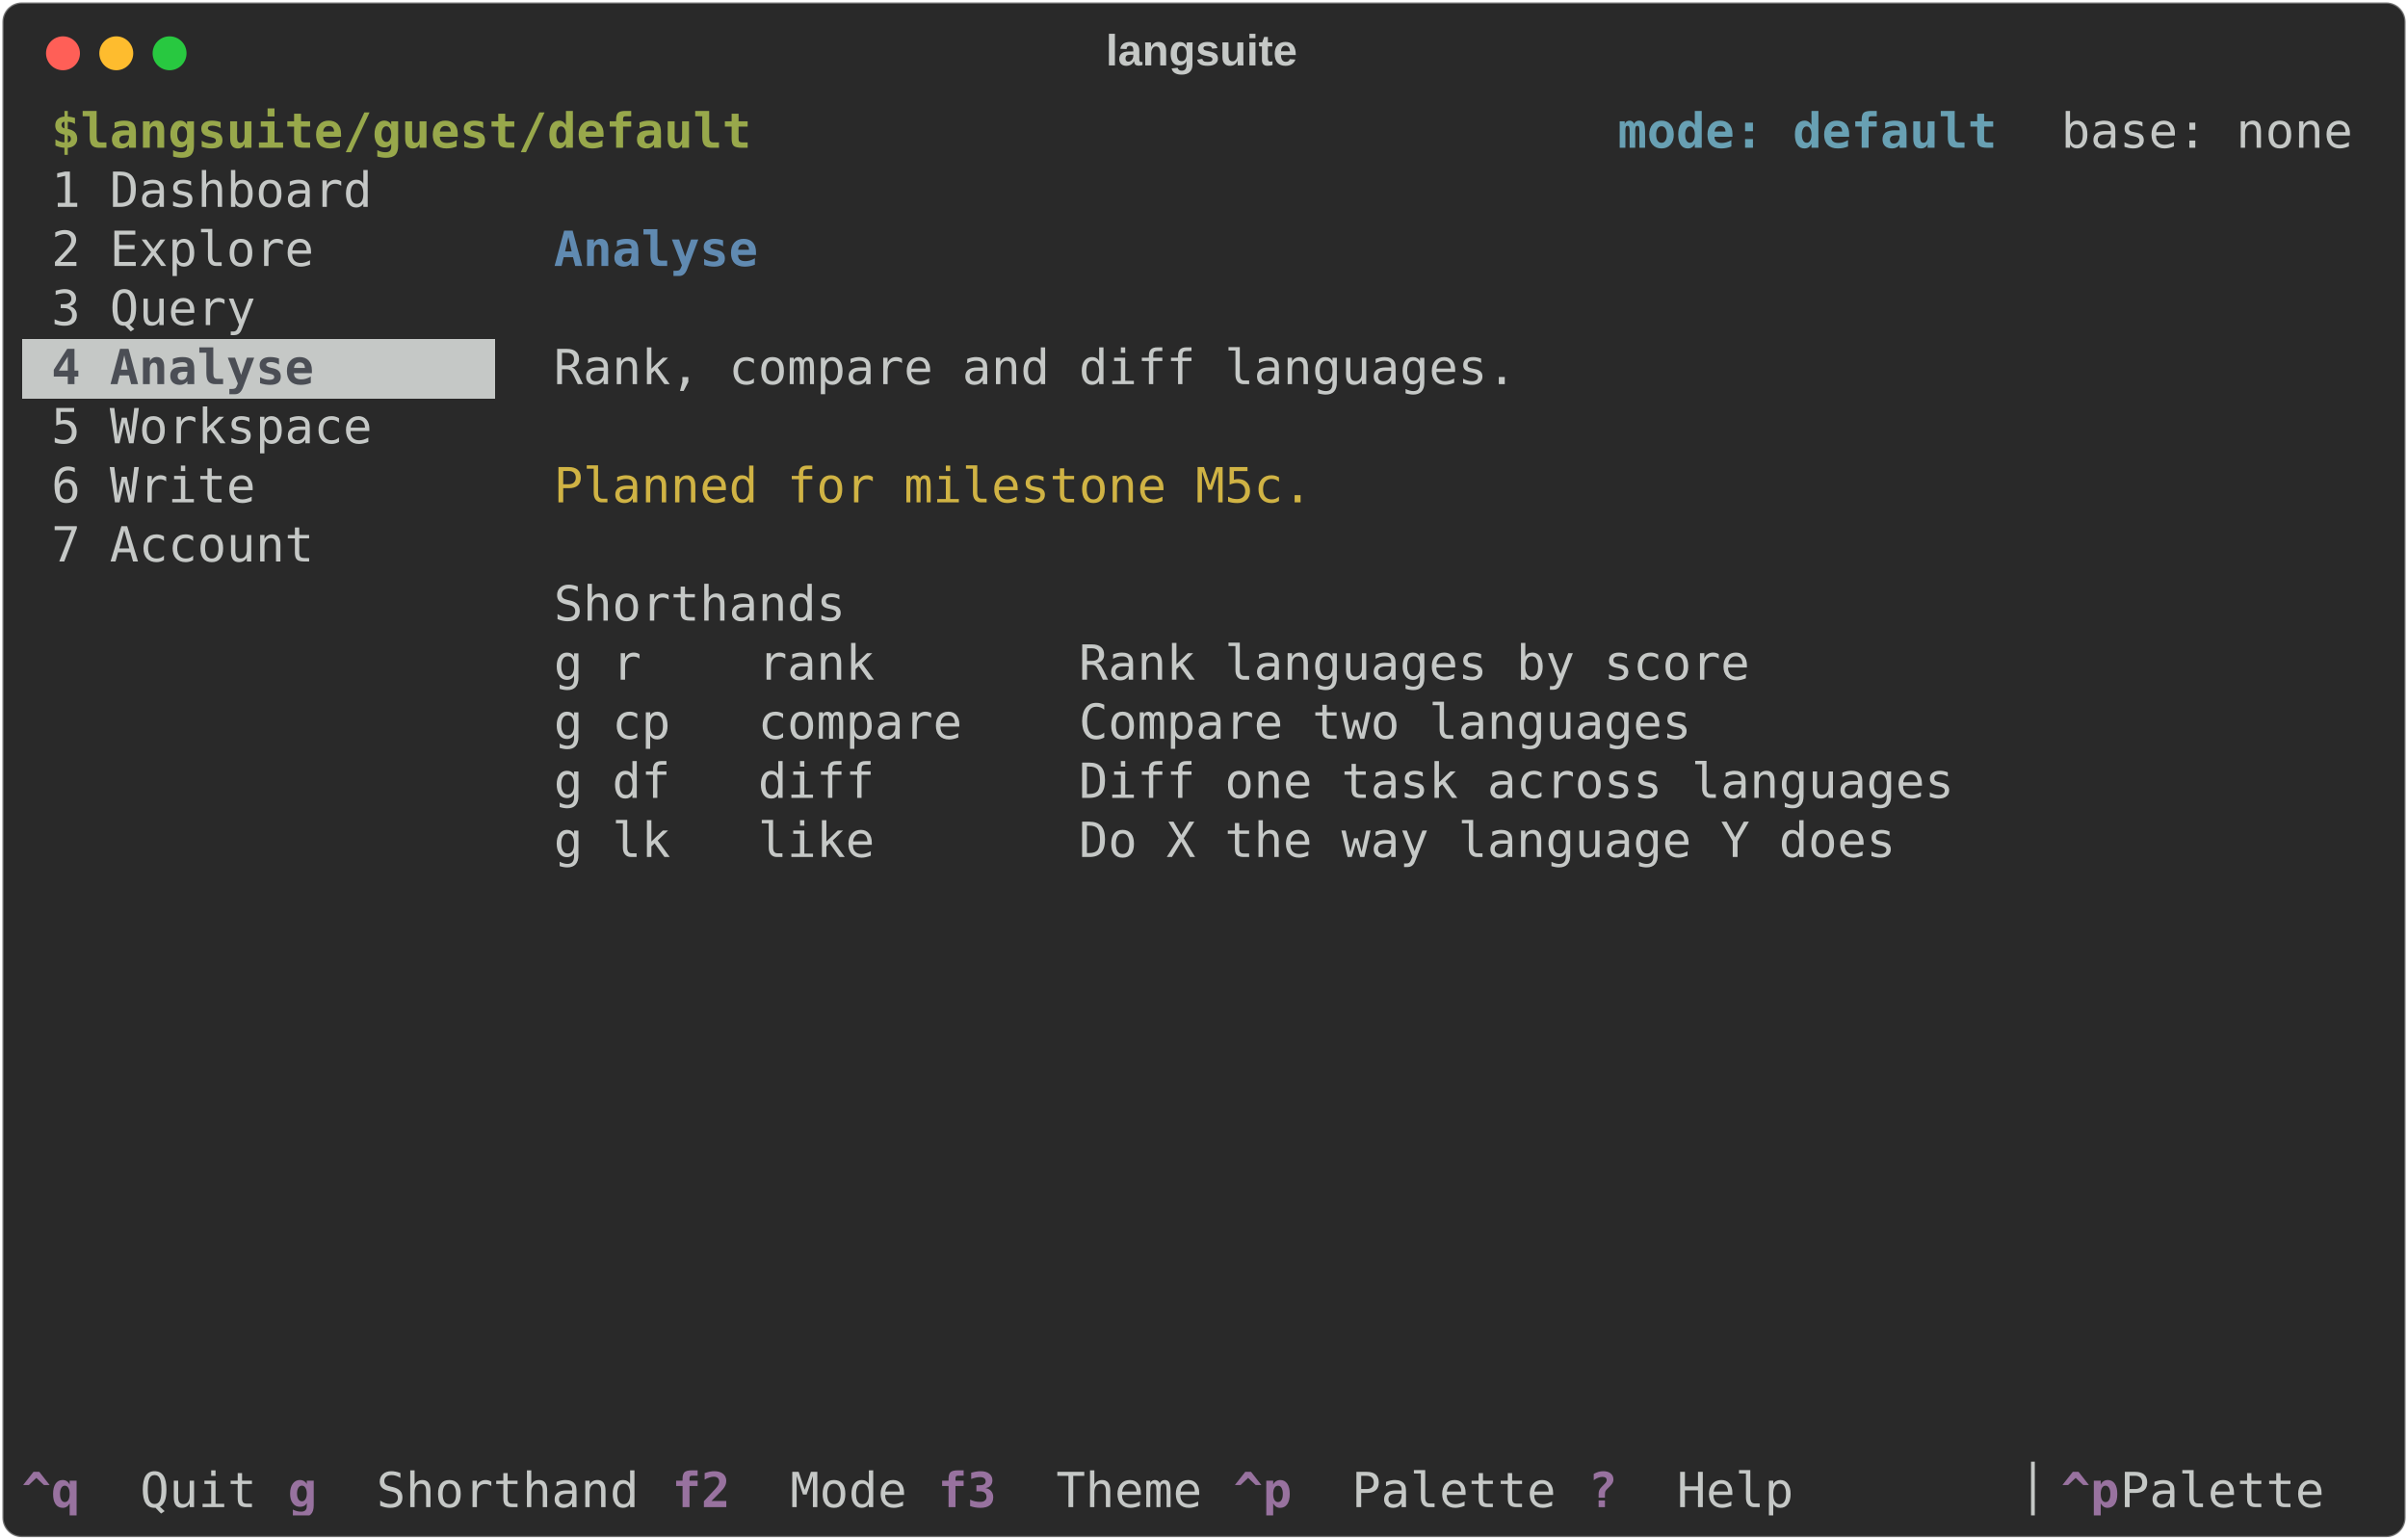
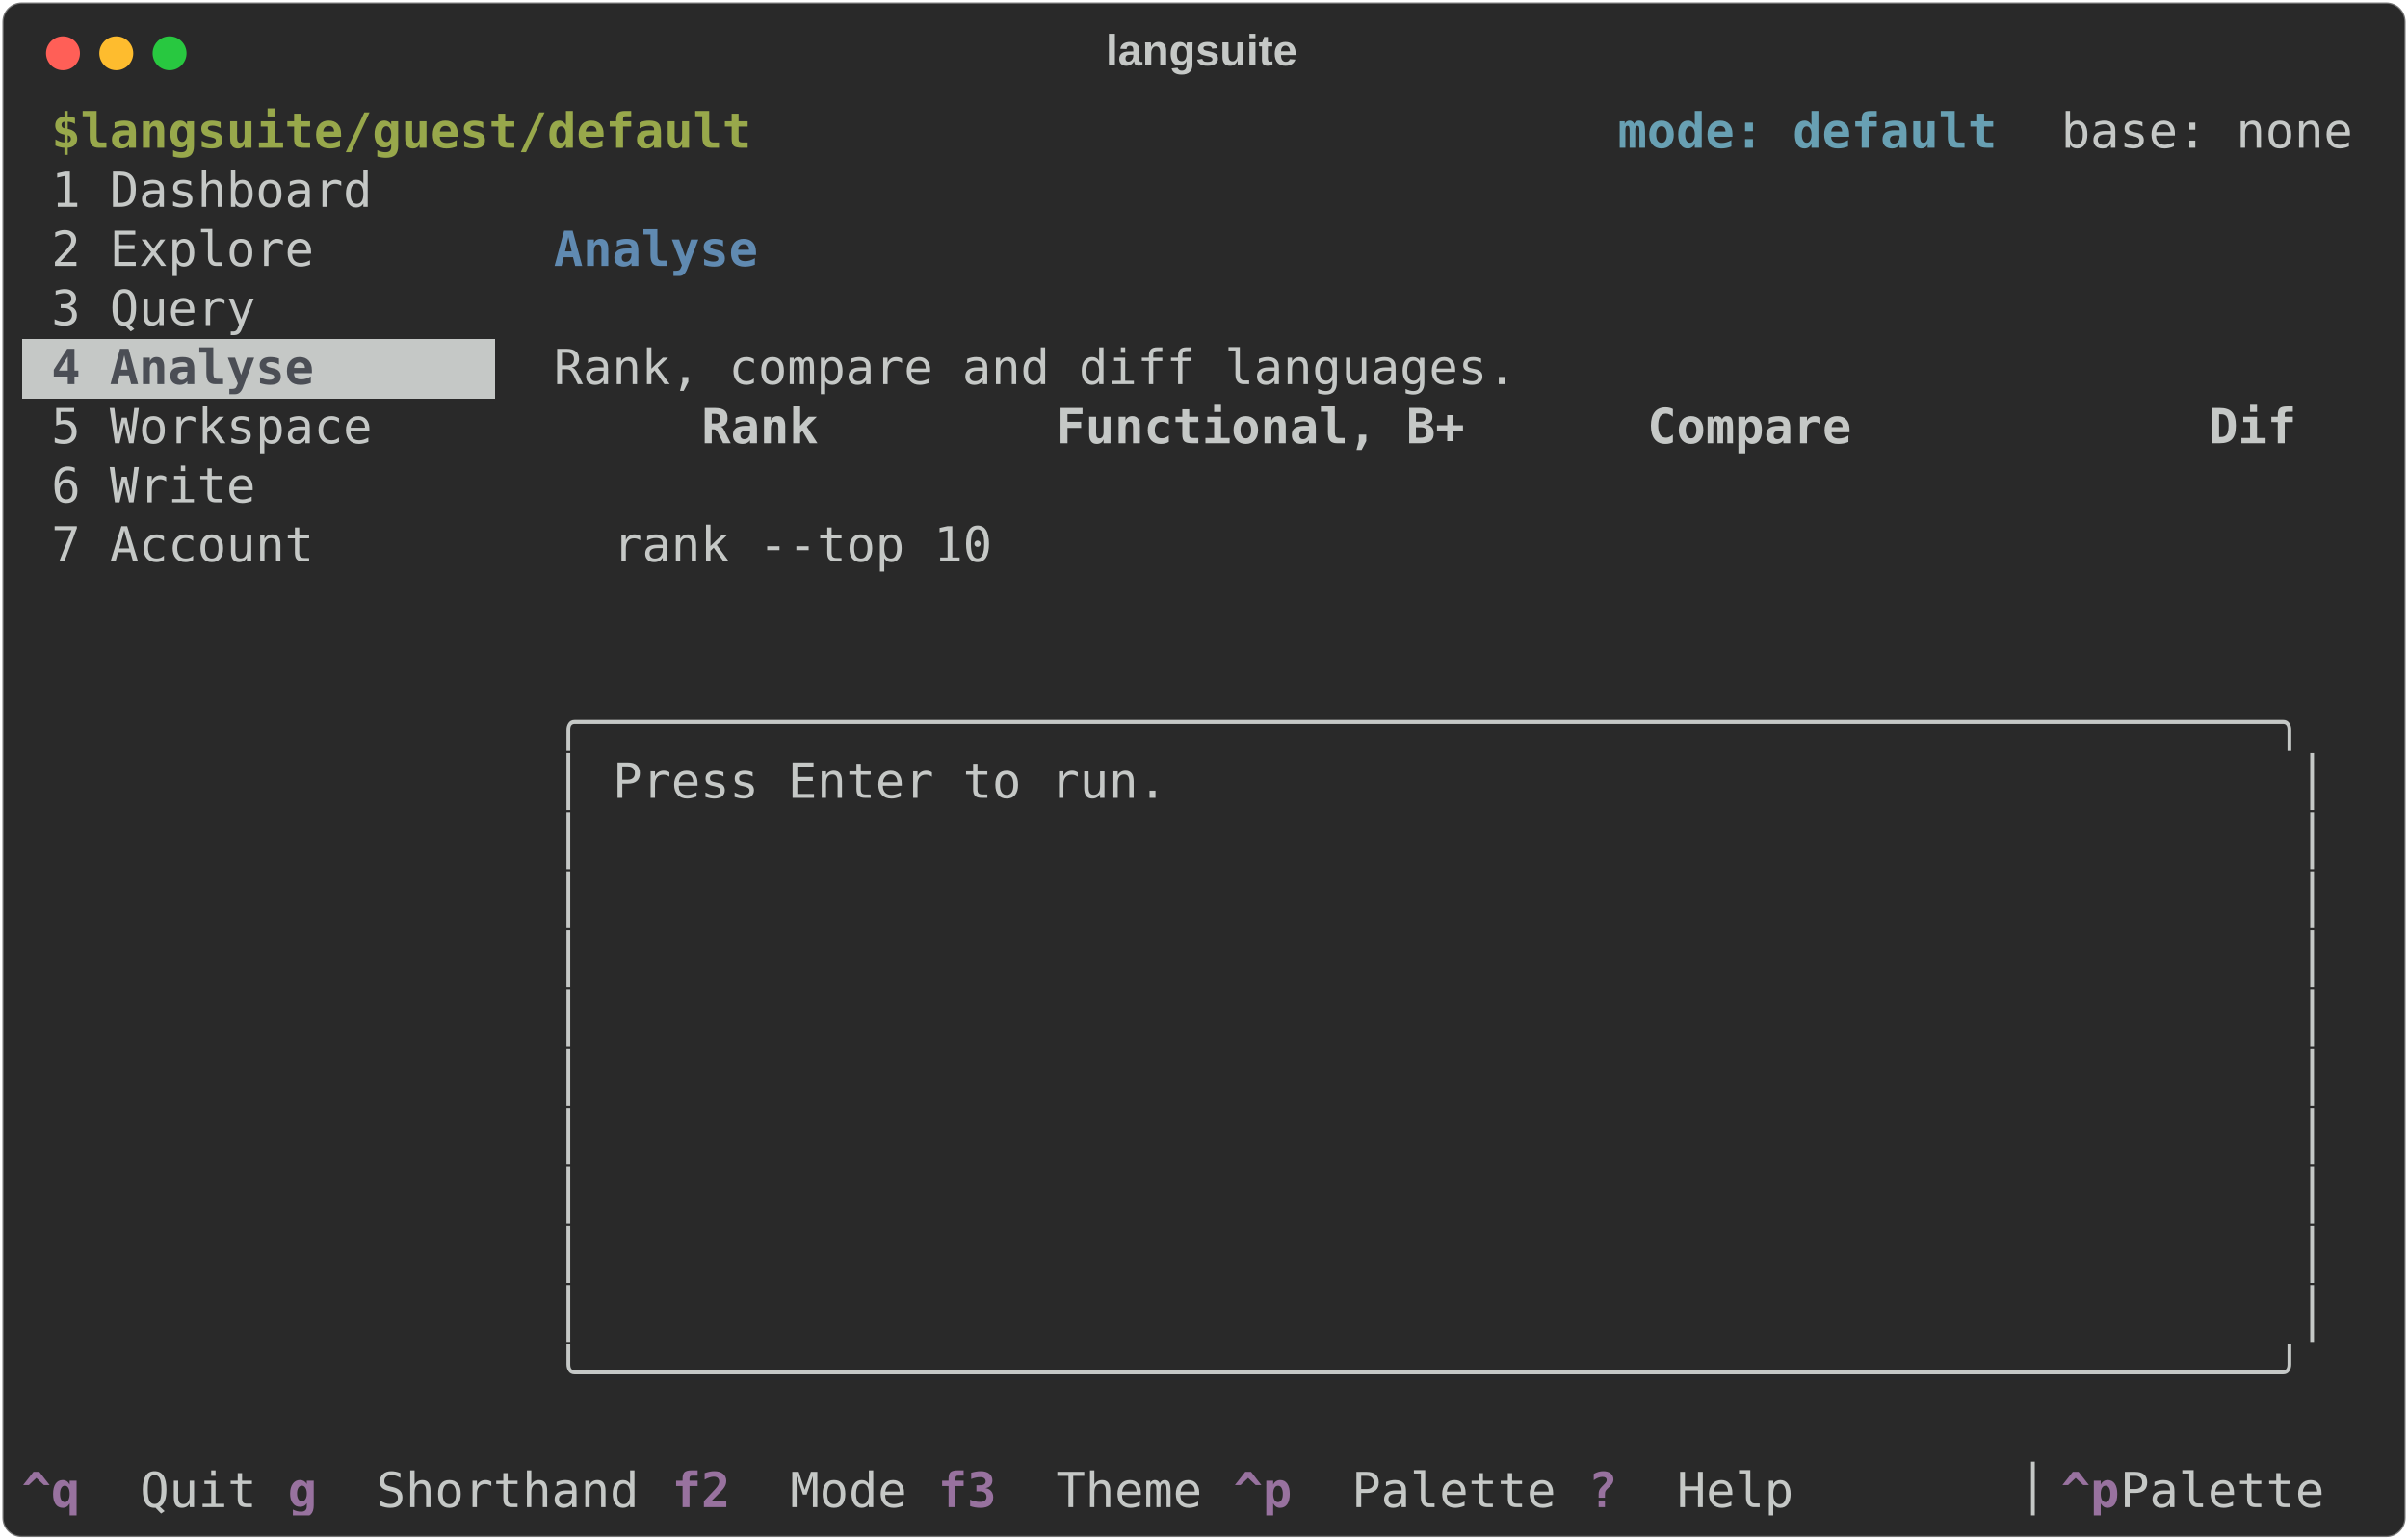
<svg xmlns="http://www.w3.org/2000/svg" class="rich-terminal" viewBox="0 0 994 635.6">
  <style>

    @font-face {
        font-family: "Fira Code";
        src: local("FiraCode-Regular"),
                url("https://cdnjs.cloudflare.com/ajax/libs/firacode/6.2.0/woff2/FiraCode-Regular.woff2") format("woff2"),
                url("https://cdnjs.cloudflare.com/ajax/libs/firacode/6.2.0/woff/FiraCode-Regular.woff") format("woff");
        font-style: normal;
        font-weight: 400;
    }
    @font-face {
        font-family: "Fira Code";
        src: local("FiraCode-Bold"),
                url("https://cdnjs.cloudflare.com/ajax/libs/firacode/6.2.0/woff2/FiraCode-Bold.woff2") format("woff2"),
                url("https://cdnjs.cloudflare.com/ajax/libs/firacode/6.2.0/woff/FiraCode-Bold.woff") format("woff");
        font-style: bold;
        font-weight: 700;
    }

    .terminal-matrix {
        font-family: Fira Code, monospace;
        font-size: 20px;
        line-height: 24.4px;
        font-variant-east-asian: full-width;
    }

    .terminal-title {
        font-size: 18px;
        font-weight: bold;
        font-family: arial;
    }

    .terminal-r1 { fill: #c5c8c6 }
.terminal-r2 { fill: #98a84b;font-weight: bold }
.terminal-r3 { fill: #68a0b3;font-weight: bold }
.terminal-r4 { fill: #608ab1;font-weight: bold }
.terminal-r5 { fill: #4b4e55;font-weight: bold }
- .terminal-r6 { fill: #d0b344 }
+ .terminal-r6 { fill: #c5c8c6;font-weight: bold }
.terminal-r7 { fill: #98729f;font-weight: bold }
    </style>
  <defs>
    <clipPath id="terminal-clip-terminal">
      <rect x="0" y="0" width="975.0" height="584.6" />
    </clipPath>
    <clipPath id="terminal-line-0">
      <rect x="0" y="1.5" width="976" height="24.65" />
    </clipPath>
    <clipPath id="terminal-line-1">
      <rect x="0" y="25.9" width="976" height="24.65" />
    </clipPath>
    <clipPath id="terminal-line-2">
      <rect x="0" y="50.3" width="976" height="24.65" />
    </clipPath>
    <clipPath id="terminal-line-3">
      <rect x="0" y="74.7" width="976" height="24.65" />
    </clipPath>
    <clipPath id="terminal-line-4">
      <rect x="0" y="99.1" width="976" height="24.65" />
    </clipPath>
    <clipPath id="terminal-line-5">
      <rect x="0" y="123.5" width="976" height="24.65" />
    </clipPath>
    <clipPath id="terminal-line-6">
      <rect x="0" y="147.9" width="976" height="24.65" />
    </clipPath>
    <clipPath id="terminal-line-7">
      <rect x="0" y="172.3" width="976" height="24.65" />
    </clipPath>
    <clipPath id="terminal-line-8">
      <rect x="0" y="196.7" width="976" height="24.65" />
    </clipPath>
    <clipPath id="terminal-line-9">
      <rect x="0" y="221.1" width="976" height="24.65" />
    </clipPath>
    <clipPath id="terminal-line-10">
      <rect x="0" y="245.5" width="976" height="24.65" />
    </clipPath>
    <clipPath id="terminal-line-11">
      <rect x="0" y="269.9" width="976" height="24.65" />
    </clipPath>
    <clipPath id="terminal-line-12">
      <rect x="0" y="294.3" width="976" height="24.65" />
    </clipPath>
    <clipPath id="terminal-line-13">
      <rect x="0" y="318.7" width="976" height="24.65" />
    </clipPath>
    <clipPath id="terminal-line-14">
      <rect x="0" y="343.1" width="976" height="24.65" />
    </clipPath>
    <clipPath id="terminal-line-15">
      <rect x="0" y="367.5" width="976" height="24.65" />
    </clipPath>
    <clipPath id="terminal-line-16">
      <rect x="0" y="391.9" width="976" height="24.65" />
    </clipPath>
    <clipPath id="terminal-line-17">
      <rect x="0" y="416.3" width="976" height="24.65" />
    </clipPath>
    <clipPath id="terminal-line-18">
      <rect x="0" y="440.7" width="976" height="24.65" />
    </clipPath>
    <clipPath id="terminal-line-19">
      <rect x="0" y="465.1" width="976" height="24.65" />
    </clipPath>
    <clipPath id="terminal-line-20">
      <rect x="0" y="489.5" width="976" height="24.65" />
    </clipPath>
    <clipPath id="terminal-line-21">
      <rect x="0" y="513.9" width="976" height="24.65" />
    </clipPath>
    <clipPath id="terminal-line-22">
      <rect x="0" y="538.3" width="976" height="24.65" />
    </clipPath>
  </defs>
  <rect fill="#292929" stroke="rgba(255,255,255,0.35)" stroke-width="1" x="1" y="1" width="992" height="633.6" rx="8" />
  <text class="terminal-title" fill="#c5c8c6" text-anchor="middle" x="496" y="27">langsuite</text>
  <g transform="translate(26,22)">
    <circle cx="0" cy="0" r="7" fill="#ff5f57" />
    <circle cx="22" cy="0" r="7" fill="#febc2e" />
    <circle cx="44" cy="0" r="7" fill="#28c840" />
  </g>
  <g transform="translate(9, 41)" clip-path="url(#terminal-clip-terminal)">
    <rect fill="#c5c8c6" x="0" y="99.1" width="12.2" height="24.65" shape-rendering="crispEdges" />
    <rect fill="#c5c8c6" x="12.2" y="99.1" width="109.8" height="24.65" shape-rendering="crispEdges" />
    <rect fill="#c5c8c6" x="122" y="99.1" width="73.2" height="24.65" shape-rendering="crispEdges" />
    <g class="terminal-matrix">
      <text class="terminal-r2" x="12.2" y="20" textLength="292.8" clip-path="url(#terminal-line-0)">$langsuite/guest/default</text>
      <text class="terminal-r3" x="658.8" y="20" textLength="158.6" clip-path="url(#terminal-line-0)">mode: default</text>
      <text class="terminal-r1" x="841.8" y="20" textLength="122" clip-path="url(#terminal-line-0)">base: none</text>
      <text class="terminal-r1" x="976" y="20" textLength="12.2" clip-path="url(#terminal-line-0)">
</text>
      <text class="terminal-r1" x="12.2" y="44.4" textLength="134.2" clip-path="url(#terminal-line-1)">1 Dashboard</text>
      <text class="terminal-r1" x="976" y="44.4" textLength="12.2" clip-path="url(#terminal-line-1)">
</text>
      <text class="terminal-r1" x="12.2" y="68.8" textLength="109.8" clip-path="url(#terminal-line-2)">2 Explore</text>
      <text class="terminal-r4" x="219.6" y="68.8" textLength="85.4" clip-path="url(#terminal-line-2)">Analyse</text>
      <text class="terminal-r1" x="976" y="68.8" textLength="12.2" clip-path="url(#terminal-line-2)">
</text>
      <text class="terminal-r1" x="12.2" y="93.2" textLength="85.4" clip-path="url(#terminal-line-3)">3 Query</text>
      <text class="terminal-r1" x="976" y="93.2" textLength="12.2" clip-path="url(#terminal-line-3)">
</text>
      <text class="terminal-r5" x="12.2" y="117.6" textLength="109.8" clip-path="url(#terminal-line-4)">4 Analyse</text>
      <text class="terminal-r1" x="219.6" y="117.6" textLength="402.6" clip-path="url(#terminal-line-4)">Rank, compare and diff languages.</text>
      <text class="terminal-r1" x="976" y="117.6" textLength="12.2" clip-path="url(#terminal-line-4)">
</text>
      <text class="terminal-r1" x="12.2" y="142" textLength="134.2" clip-path="url(#terminal-line-5)">5 Workspace</text>
+       <text class="terminal-r6" x="280.6" y="142" textLength="73.2" clip-path="url(#terminal-line-5)"> Rank </text>
+       <text class="terminal-r6" x="427" y="142" textLength="195.2" clip-path="url(#terminal-line-5)"> Functional, B+ </text>
+       <text class="terminal-r6" x="671" y="142" textLength="109.8" clip-path="url(#terminal-line-5)"> Compare </text>
+       <text class="terminal-r6" x="902.8" y="142" textLength="48.8" clip-path="url(#terminal-line-5)"> Dif</text>
      <text class="terminal-r1" x="976" y="142" textLength="12.2" clip-path="url(#terminal-line-5)">
</text>
      <text class="terminal-r1" x="12.2" y="166.4" textLength="85.4" clip-path="url(#terminal-line-6)">6 Write</text>
-       <text class="terminal-r6" x="219.6" y="166.4" textLength="317.2" clip-path="url(#terminal-line-6)">Planned for milestone M5c.</text>
      <text class="terminal-r1" x="976" y="166.4" textLength="12.2" clip-path="url(#terminal-line-6)">
</text>
      <text class="terminal-r1" x="12.2" y="190.8" textLength="109.8" clip-path="url(#terminal-line-7)">7 Account</text>
+       <text class="terminal-r1" x="244" y="190.8" textLength="683.2" clip-path="url(#terminal-line-7)">rank --top 10                                           </text>
      <text class="terminal-r1" x="976" y="190.8" textLength="12.2" clip-path="url(#terminal-line-7)">
</text>
-       <text class="terminal-r1" x="219.6" y="215.2" textLength="122" clip-path="url(#terminal-line-8)">Shorthands</text>
      <text class="terminal-r1" x="976" y="215.2" textLength="12.2" clip-path="url(#terminal-line-8)">
</text>
-       <text class="terminal-r1" x="219.6" y="239.6" textLength="524.6" clip-path="url(#terminal-line-9)">  g r    rank       Rank languages by score</text>
      <text class="terminal-r1" x="976" y="239.6" textLength="12.2" clip-path="url(#terminal-line-9)">
</text>
-       <text class="terminal-r1" x="219.6" y="264" textLength="500.2" clip-path="url(#terminal-line-10)">  g cp   compare    Compare two languages</text>
+       <text class="terminal-r1" x="219.6" y="264" textLength="732" clip-path="url(#terminal-line-10)">╭──────────────────────────────────────────────────────────╮</text>
      <text class="terminal-r1" x="976" y="264" textLength="12.2" clip-path="url(#terminal-line-10)">
</text>
-       <text class="terminal-r1" x="219.6" y="288.4" textLength="610" clip-path="url(#terminal-line-11)">  g df   diff       Diff one task across languages</text>
+       <text class="terminal-r1" x="219.6" y="288.4" textLength="12.2" clip-path="url(#terminal-line-11)">│</text>
+       <text class="terminal-r1" x="244" y="288.4" textLength="231.8" clip-path="url(#terminal-line-11)">Press Enter to run.</text>
+       <text class="terminal-r1" x="939.4" y="288.4" textLength="12.2" clip-path="url(#terminal-line-11)">│</text>
      <text class="terminal-r1" x="976" y="288.4" textLength="12.2" clip-path="url(#terminal-line-11)">
</text>
-       <text class="terminal-r1" x="219.6" y="312.8" textLength="585.6" clip-path="url(#terminal-line-12)">  g lk   like       Do X the way language Y does</text>
+       <text class="terminal-r1" x="219.6" y="312.8" textLength="12.2" clip-path="url(#terminal-line-12)">│</text>
+       <text class="terminal-r1" x="939.4" y="312.8" textLength="12.2" clip-path="url(#terminal-line-12)">│</text>
      <text class="terminal-r1" x="976" y="312.8" textLength="12.2" clip-path="url(#terminal-line-12)">
</text>
+       <text class="terminal-r1" x="219.6" y="337.2" textLength="12.2" clip-path="url(#terminal-line-13)">│</text>
+       <text class="terminal-r1" x="939.4" y="337.2" textLength="12.2" clip-path="url(#terminal-line-13)">│</text>
      <text class="terminal-r1" x="976" y="337.2" textLength="12.2" clip-path="url(#terminal-line-13)">
</text>
+       <text class="terminal-r1" x="219.6" y="361.6" textLength="12.2" clip-path="url(#terminal-line-14)">│</text>
+       <text class="terminal-r1" x="939.4" y="361.6" textLength="12.2" clip-path="url(#terminal-line-14)">│</text>
      <text class="terminal-r1" x="976" y="361.6" textLength="12.2" clip-path="url(#terminal-line-14)">
</text>
+       <text class="terminal-r1" x="219.6" y="386" textLength="12.2" clip-path="url(#terminal-line-15)">│</text>
+       <text class="terminal-r1" x="939.4" y="386" textLength="12.2" clip-path="url(#terminal-line-15)">│</text>
      <text class="terminal-r1" x="976" y="386" textLength="12.2" clip-path="url(#terminal-line-15)">
</text>
+       <text class="terminal-r1" x="219.6" y="410.4" textLength="12.2" clip-path="url(#terminal-line-16)">│</text>
+       <text class="terminal-r1" x="939.4" y="410.4" textLength="12.2" clip-path="url(#terminal-line-16)">│</text>
      <text class="terminal-r1" x="976" y="410.4" textLength="12.2" clip-path="url(#terminal-line-16)">
</text>
+       <text class="terminal-r1" x="219.6" y="434.8" textLength="12.2" clip-path="url(#terminal-line-17)">│</text>
+       <text class="terminal-r1" x="939.4" y="434.8" textLength="12.2" clip-path="url(#terminal-line-17)">│</text>
      <text class="terminal-r1" x="976" y="434.8" textLength="12.2" clip-path="url(#terminal-line-17)">
</text>
+       <text class="terminal-r1" x="219.6" y="459.2" textLength="12.2" clip-path="url(#terminal-line-18)">│</text>
+       <text class="terminal-r1" x="939.4" y="459.2" textLength="12.2" clip-path="url(#terminal-line-18)">│</text>
      <text class="terminal-r1" x="976" y="459.2" textLength="12.2" clip-path="url(#terminal-line-18)">
</text>
+       <text class="terminal-r1" x="219.6" y="483.6" textLength="12.2" clip-path="url(#terminal-line-19)">│</text>
+       <text class="terminal-r1" x="939.4" y="483.6" textLength="12.2" clip-path="url(#terminal-line-19)">│</text>
      <text class="terminal-r1" x="976" y="483.6" textLength="12.2" clip-path="url(#terminal-line-19)">
</text>
+       <text class="terminal-r1" x="219.6" y="508" textLength="12.2" clip-path="url(#terminal-line-20)">│</text>
+       <text class="terminal-r1" x="939.4" y="508" textLength="12.2" clip-path="url(#terminal-line-20)">│</text>
      <text class="terminal-r1" x="976" y="508" textLength="12.2" clip-path="url(#terminal-line-20)">
</text>
+       <text class="terminal-r1" x="219.6" y="532.4" textLength="732" clip-path="url(#terminal-line-21)">╰──────────────────────────────────────────────────────────╯</text>
      <text class="terminal-r1" x="976" y="532.4" textLength="12.2" clip-path="url(#terminal-line-21)">
</text>
      <text class="terminal-r1" x="976" y="556.8" textLength="12.2" clip-path="url(#terminal-line-22)">
</text>
      <text class="terminal-r7" x="0" y="581.2" textLength="48.8" clip-path="url(#terminal-line-23)"> ^q </text>
      <text class="terminal-r1" x="48.8" y="581.2" textLength="61" clip-path="url(#terminal-line-23)">Quit </text>
      <text class="terminal-r7" x="109.8" y="581.2" textLength="36.6" clip-path="url(#terminal-line-23)"> g </text>
      <text class="terminal-r1" x="146.4" y="581.2" textLength="122" clip-path="url(#terminal-line-23)">Shorthand </text>
      <text class="terminal-r7" x="268.4" y="581.2" textLength="48.8" clip-path="url(#terminal-line-23)"> f2 </text>
      <text class="terminal-r1" x="317.2" y="581.2" textLength="61" clip-path="url(#terminal-line-23)">Mode </text>
      <text class="terminal-r7" x="378.2" y="581.2" textLength="48.8" clip-path="url(#terminal-line-23)"> f3 </text>
      <text class="terminal-r1" x="427" y="581.2" textLength="73.2" clip-path="url(#terminal-line-23)">Theme </text>
      <text class="terminal-r7" x="500.2" y="581.2" textLength="48.8" clip-path="url(#terminal-line-23)"> ^p </text>
      <text class="terminal-r1" x="549" y="581.2" textLength="97.6" clip-path="url(#terminal-line-23)">Palette </text>
      <text class="terminal-r7" x="646.6" y="581.2" textLength="36.6" clip-path="url(#terminal-line-23)"> ? </text>
      <text class="terminal-r1" x="683.2" y="581.2" textLength="61" clip-path="url(#terminal-line-23)">Help </text>
      <text class="terminal-r1" x="829.6" y="581.2" textLength="12.2" clip-path="url(#terminal-line-23)">▏</text>
      <text class="terminal-r7" x="841.8" y="581.2" textLength="24.4" clip-path="url(#terminal-line-23)">^p</text>
      <text class="terminal-r1" x="866.2" y="581.2" textLength="97.6" clip-path="url(#terminal-line-23)"> Palette</text>
    </g>
  </g>
</svg>
